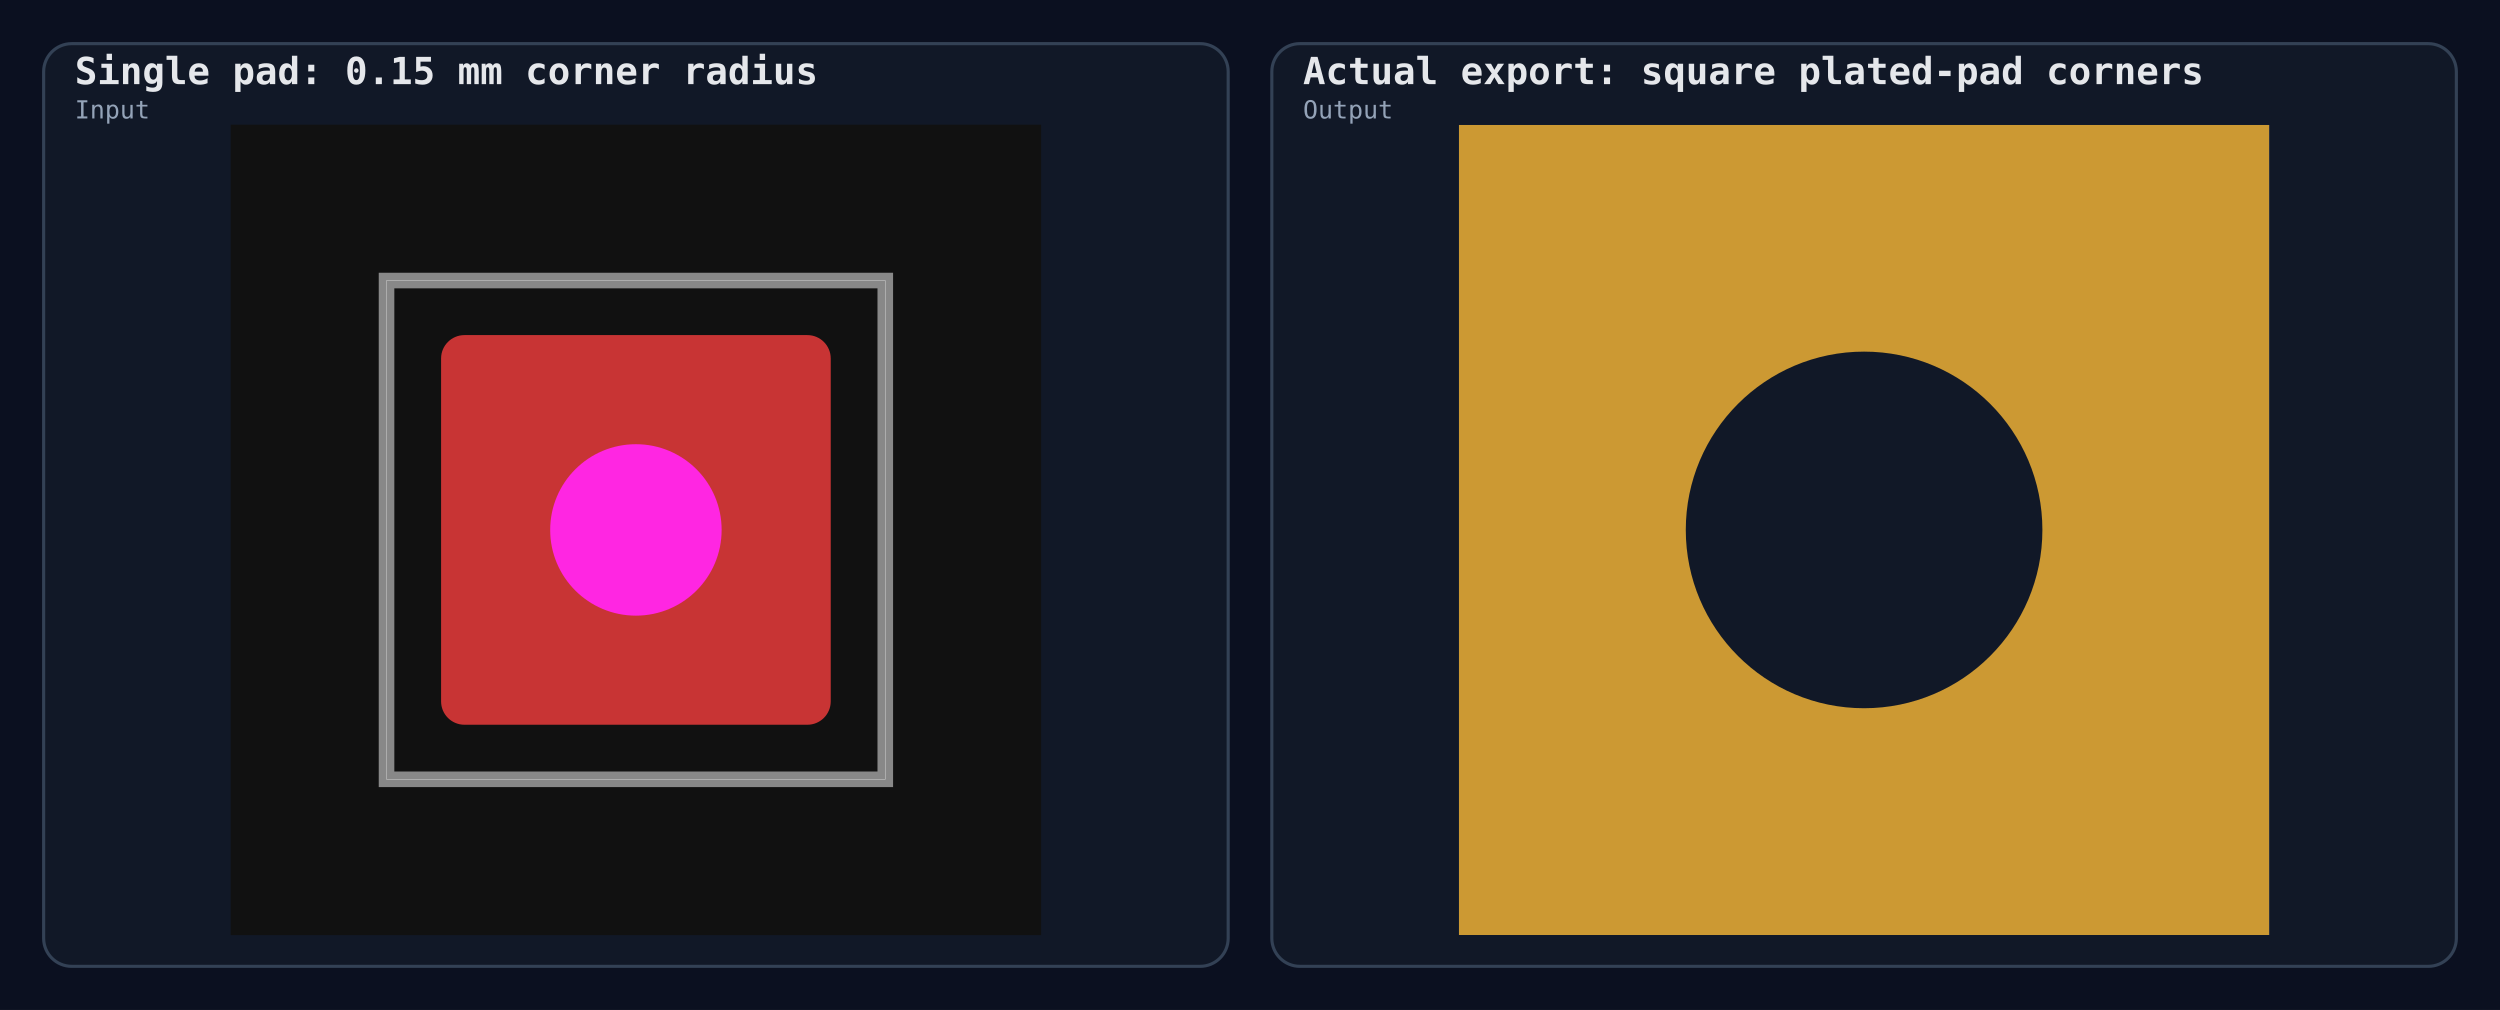
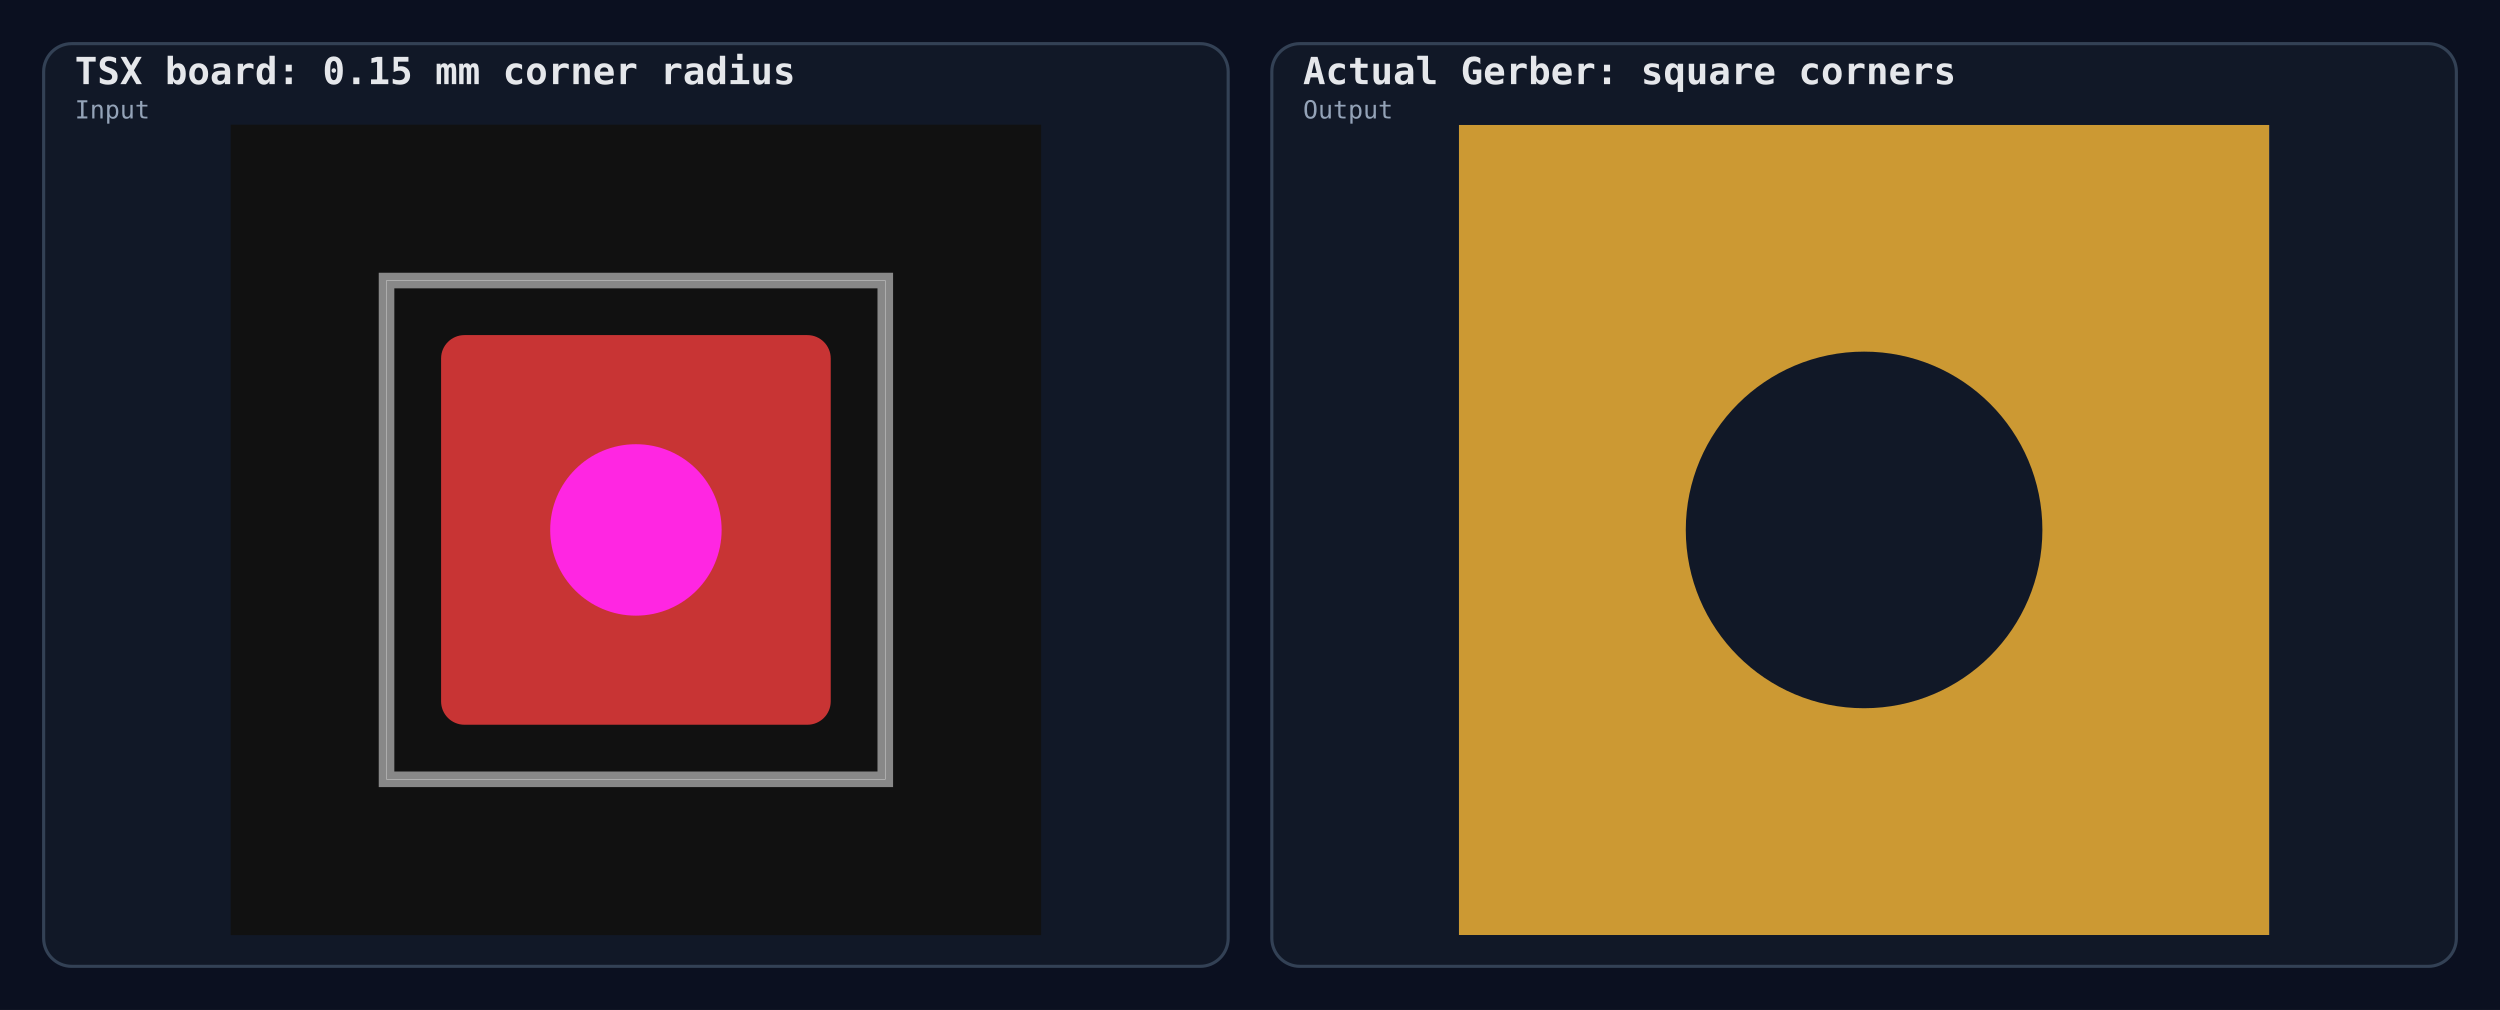
<svg xmlns="http://www.w3.org/2000/svg" xmlns:xlink="http://www.w3.org/1999/xlink" version="1.1" viewBox="0 0 1604 648" width="1604" height="648">
  <defs>
    <style>.snapshot-label { font: 600 24px ui-monospace, SFMono-Regular, Menlo, monospace; fill: #e5e7eb; }.snapshot-subtitle { font: 500 16px ui-monospace, SFMono-Regular, Menlo, monospace; fill: #94a3b8; }</style>
  </defs>
  <rect x="0" y="0" width="1604" height="648" fill="#0b1020" />
  <rect x="28" y="28" width="760" height="592" rx="18" fill="#111827" stroke="#334155" stroke-width="2" />
  <rect x="816" y="28" width="760" height="592" rx="18" fill="#111827" stroke="#334155" stroke-width="2" />
-   <text x="48" y="54" class="snapshot-label">Single pad: 0.15 mm corner radius</text>
-   <text x="836" y="54" class="snapshot-label">Actual export: square plated-pad corners</text>
+   <text x="48" y="54" class="snapshot-label">TSX board: 0.15 mm corner radius</text>
+   <text x="836" y="54" class="snapshot-label">Actual Gerber: square corners</text>
  <text x="48" y="76" class="snapshot-subtitle">Input</text>
  <text x="836" y="76" class="snapshot-subtitle">Output</text>
-   <svg x="48" y="80" width="720" height="520" preserveAspectRatio="xMidYMid meet" viewBox="0 0 800 800">
+   <svg x="48" y="80" width="720" height="520" preserveAspectRatio="xMidYMid meet" viewBox="0 0 800 800" data-software-used-string="@tscircuit/core@0.0.1265">
    <style />
    <rect class="boundary" x="0" y="0" fill="#111111" width="800" height="800" data-type="pcb_background" data-pcb-layer="global" />
    <rect class="pcb-boundary" fill="none" stroke="#fff" stroke-width="0.3" x="153.846" y="153.846" width="492.308" height="492.308" data-type="pcb_boundary" data-pcb-layer="global" />
    <path class="pcb-board" d="M 153.846 646.154 L 646.154 646.154 L 646.154 153.846 L 153.846 153.846 Z" fill="none" stroke="rgba(255, 255, 255, 0.5)" stroke-width="15.385" data-type="pcb_board" data-pcb-layer="board" />
    <g data-type="pcb_plated_hole" data-pcb-layer="through">
      <rect class="pcb-hole-outer-pad" fill="rgb(200, 52, 52)" x="207.692" y="207.692" width="384.615" height="384.615" rx="23.077" ry="23.077" data-type="pcb_plated_hole" data-pcb-layer="top" />
      <circle class="pcb-hole-inner" fill="#FF26E2" cx="400" cy="400" r="84.615" data-type="pcb_plated_hole_drill" data-pcb-layer="drill" />
    </g>
  </svg>
-   <svg x="836" y="80" width="720" height="520" preserveAspectRatio="xMidYMid meet" viewBox="-1250 -1250 2500 2500" version="1.1" stroke-linecap="round" stroke-linejoin="round" stroke-width="0" fill-rule="evenodd" clip-rule="evenodd" id="h0ezrItaTwRM_top">
+   <svg x="836" y="80" width="720" height="520" preserveAspectRatio="xMidYMid meet" viewBox="-1250 -1250 2500 2500" version="1.1" stroke-linecap="round" stroke-linejoin="round" stroke-width="0" fill-rule="evenodd" clip-rule="evenodd" id="aPxe5uGRNZUK_top">
    <defs>
-       <style>.h0ezrItaTwRM_fr4 {color: #666666;}
- .h0ezrItaTwRM_cu {color: #cccccc;}
- .h0ezrItaTwRM_cf {color: #cc9933;}
- .h0ezrItaTwRM_sm {color: #004200; opacity: 0.749;}
- .h0ezrItaTwRM_ss {color: #ffffff;}
- .h0ezrItaTwRM_sp {color: #999999;}
- .h0ezrItaTwRM_out {color: #000000;}</style>
-       <rect x="-1250" y="-1250" width="2500" height="2500" id="XcZQOvuyFJ6Q_pad-10" />
-       <circle cx="0" cy="0" r="550" id="NbHA-qPad8i8_pad-10" />
-       <g id="h0ezrItaTwRM_top_copper">
-         <use xlink:href="#XcZQOvuyFJ6Q_pad-10" x="0" y="0" />
+       <style>.aPxe5uGRNZUK_fr4 {color: #666666;}
+ .aPxe5uGRNZUK_cu {color: #cccccc;}
+ .aPxe5uGRNZUK_cf {color: #cc9933;}
+ .aPxe5uGRNZUK_sm {color: #004200; opacity: 0.749;}
+ .aPxe5uGRNZUK_ss {color: #ffffff;}
+ .aPxe5uGRNZUK_sp {color: #999999;}
+ .aPxe5uGRNZUK_out {color: #000000;}</style>
+       <rect x="-1250" y="-1250" width="2500" height="2500" id="lVuyUdNRHngE_pad-10" />
+       <circle cx="0" cy="0" r="550" id="euVHh1Zm54Z1_pad-10" />
+       <g id="aPxe5uGRNZUK_top_copper">
+         <use xlink:href="#lVuyUdNRHngE_pad-10" x="0" y="0" />
      </g>
-       <g id="h0ezrItaTwRM_top_drill1">
-         <use xlink:href="#NbHA-qPad8i8_pad-10" x="0" y="0" />
+       <g id="aPxe5uGRNZUK_top_drill1">
+         <use xlink:href="#euVHh1Zm54Z1_pad-10" x="0" y="0" />
      </g>
-       <mask id="h0ezrItaTwRM_top_mech-mask">
+       <mask id="aPxe5uGRNZUK_top_mech-mask">
        <g fill="#000" stroke="#000">
          <rect x="-1250" y="-1250" width="2500" height="2500" fill="#fff" />
-           <use xlink:href="#h0ezrItaTwRM_top_drill1" />
+           <use xlink:href="#aPxe5uGRNZUK_top_drill1" />
        </g>
      </mask>
-       <mask id="h0ezrItaTwRM_top_cf-mask">
+       <mask id="aPxe5uGRNZUK_top_cf-mask">
        <g fill="#fff" stroke="#fff">
          <rect x="-1250" y="-1250" width="2500" height="2500" />
        </g>
      </mask>
    </defs>
    <g transform="translate(0,0) scale(1,-1)">
-       <g mask="url(#h0ezrItaTwRM_top_mech-mask)">
-         <rect x="-1250" y="-1250" width="2500" height="2500" fill="currentColor" class="h0ezrItaTwRM_fr4" />
-         <use xlink:href="#h0ezrItaTwRM_top_copper" fill="currentColor" stroke="currentColor" class="h0ezrItaTwRM_cu" />
-         <use xlink:href="#h0ezrItaTwRM_top_copper" fill="currentColor" stroke="currentColor" class="h0ezrItaTwRM_cf" mask="url(#h0ezrItaTwRM_top_cf-mask)" />
+       <g mask="url(#aPxe5uGRNZUK_top_mech-mask)">
+         <rect x="-1250" y="-1250" width="2500" height="2500" fill="currentColor" class="aPxe5uGRNZUK_fr4" />
+         <use xlink:href="#aPxe5uGRNZUK_top_copper" fill="currentColor" stroke="currentColor" class="aPxe5uGRNZUK_cu" />
+         <use xlink:href="#aPxe5uGRNZUK_top_copper" fill="currentColor" stroke="currentColor" class="aPxe5uGRNZUK_cf" mask="url(#aPxe5uGRNZUK_top_cf-mask)" />
      </g>
    </g>
  </svg>
</svg>
